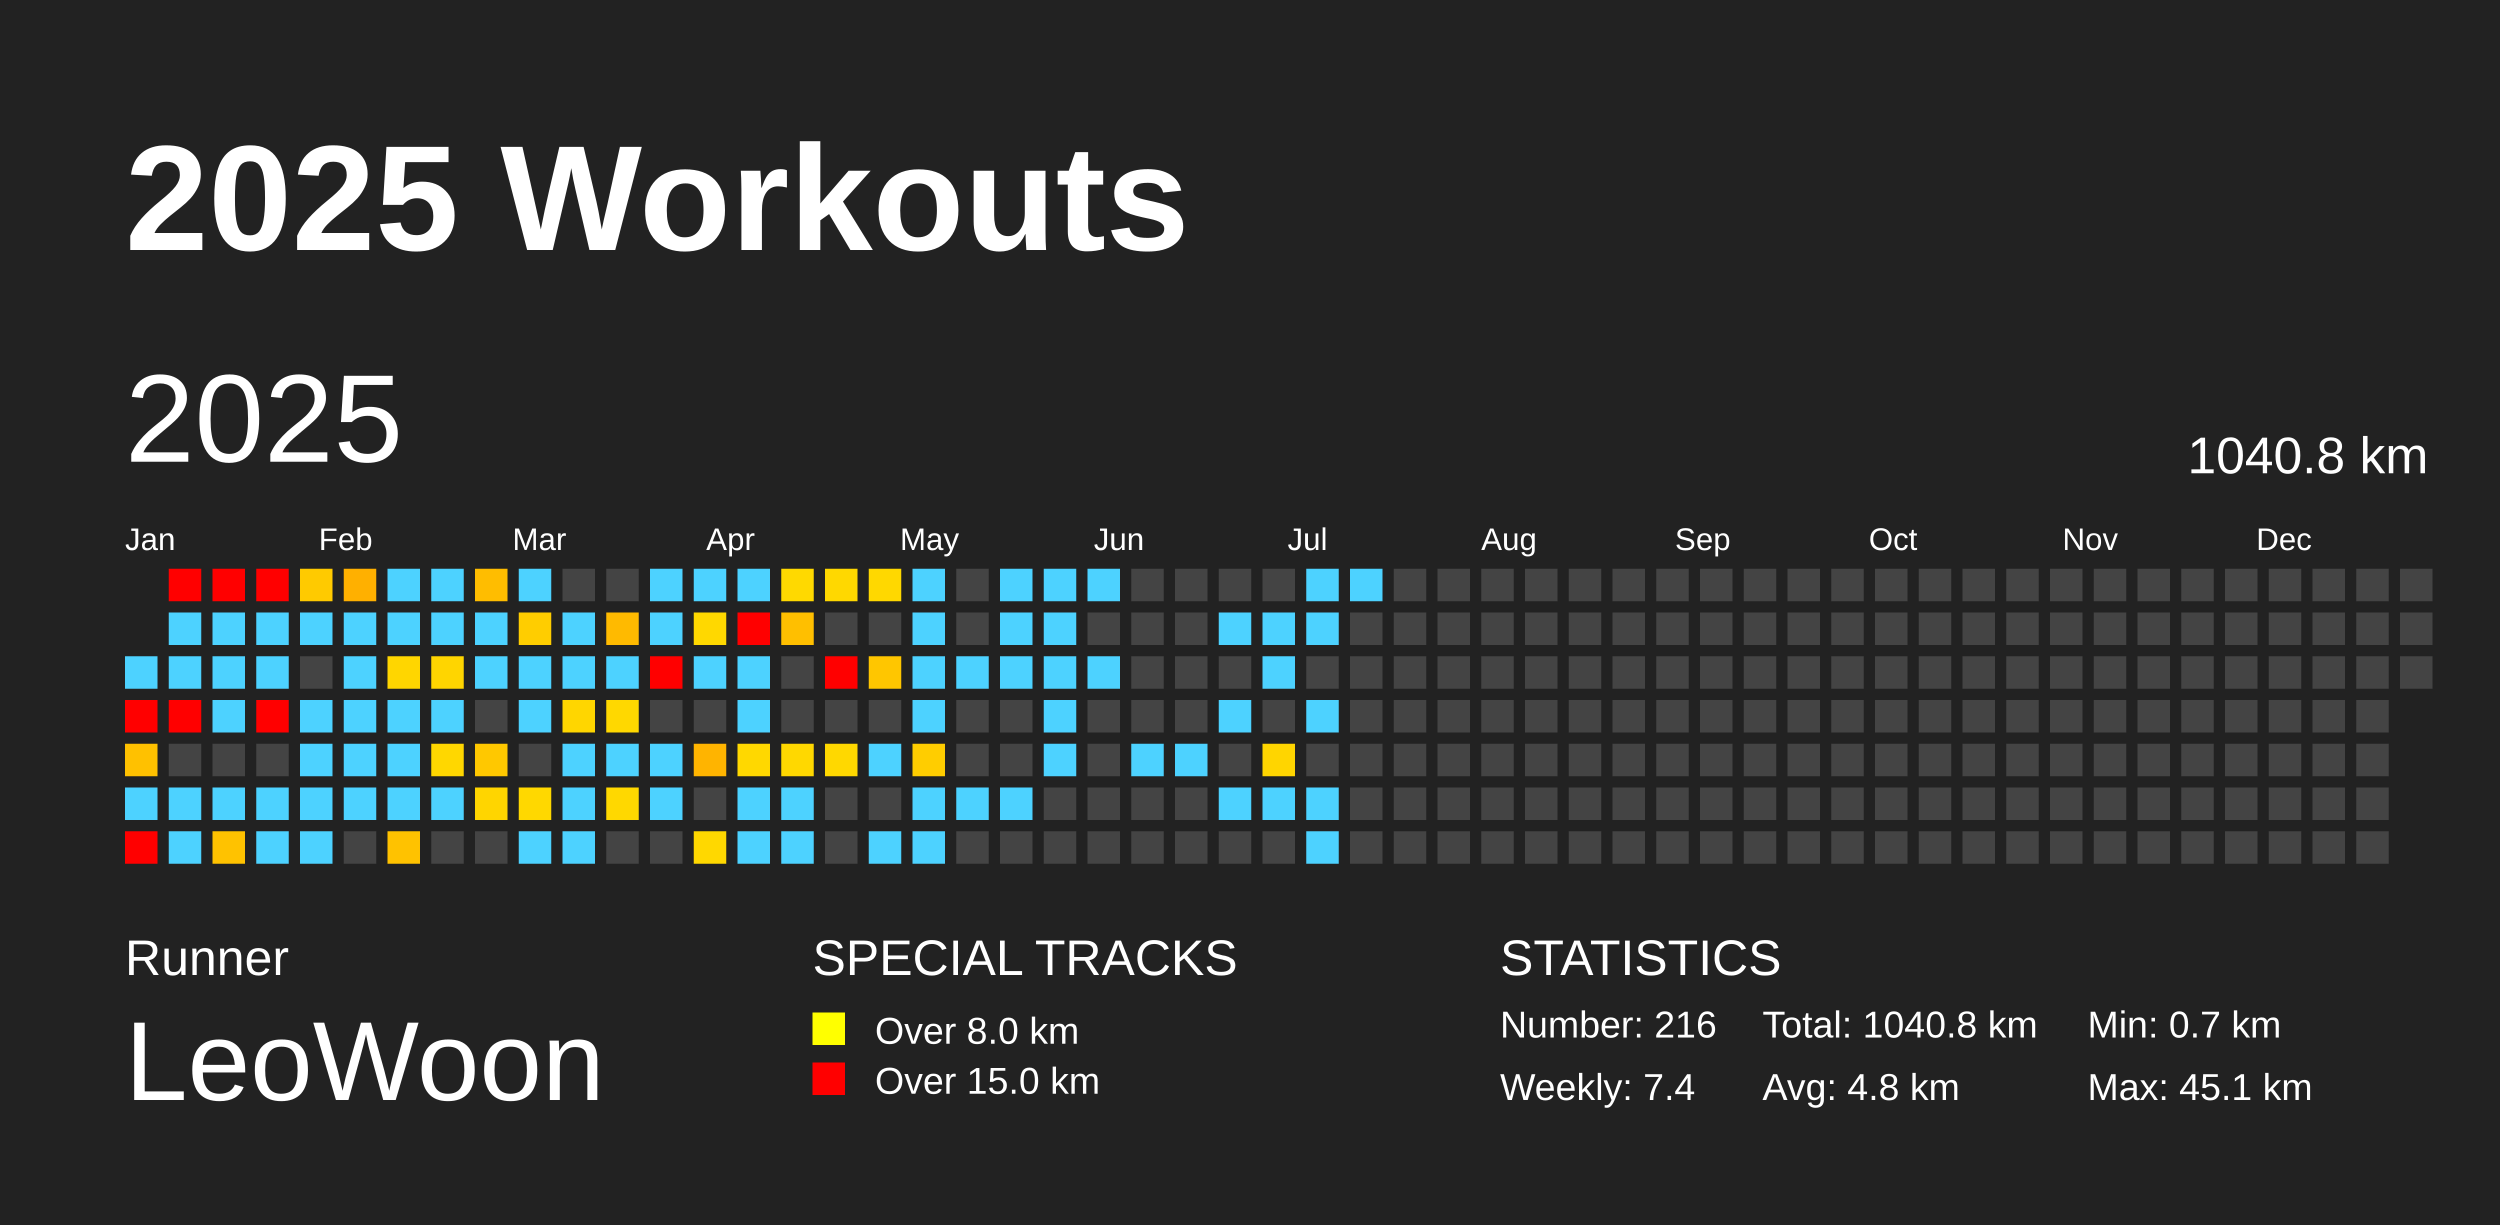
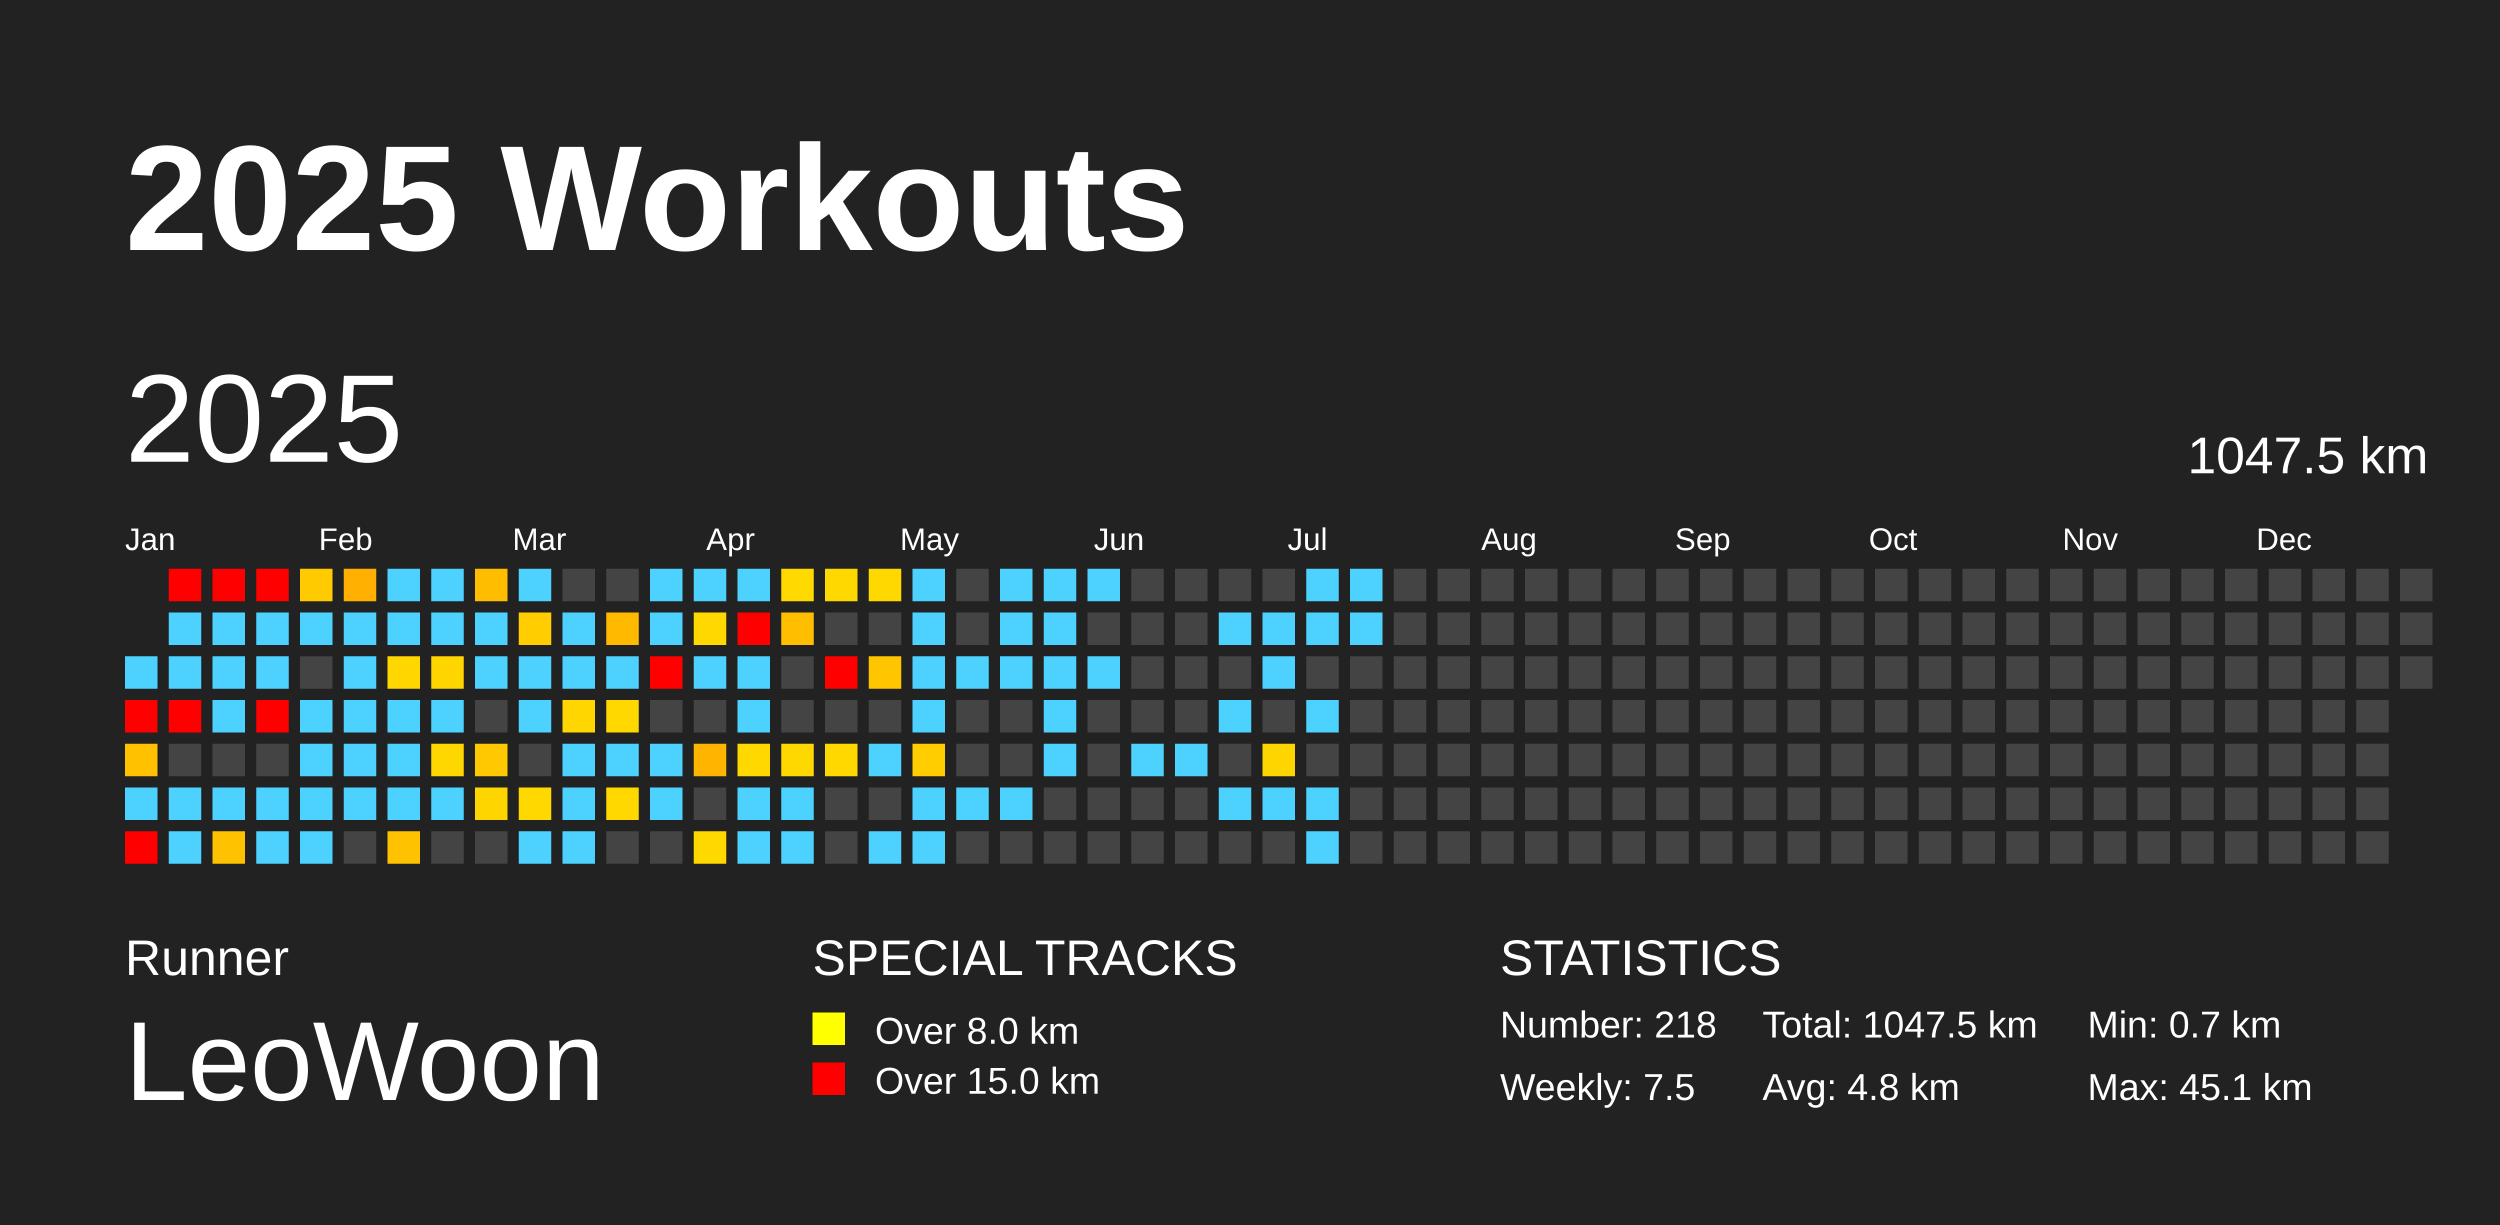
<svg xmlns="http://www.w3.org/2000/svg" baseProfile="full" height="98mm" version="1.1" viewBox="0,0,200,98" width="200mm">
  <defs />
  <rect fill="#222222" height="98" width="200" x="0" y="0" />
  <text fill="#FFFFFF" style="font-size:12px; font-family:Arial; font-weight:bold;" x="10" y="20">2025 Workouts</text>
  <text fill="#FFFFFF" style="font-size:4px; font-family:Arial" x="10" y="78">Runner</text>
  <text fill="#FFFFFF" style="font-size:9px; font-family:Arial" x="10" y="88">LeoWoon</text>
  <text fill="#FFFFFF" style="font-size:4px; font-family:Arial" x="65" y="78">SPECIAL TRACKS</text>
  <rect fill="yellow" height="2.6" width="2.6" x="65" y="81" />
  <text fill="#FFFFFF" style="font-size:3px; font-family:Arial" x="70" y="83.5">Over 8.0 km</text>
  <rect fill="red" height="2.6" width="2.6" x="65" y="85" />
  <text fill="#FFFFFF" style="font-size:3px; font-family:Arial" x="70" y="87.5">Over 15.0 km</text>
  <text fill="#FFFFFF" style="font-size:4px; font-family:Arial" x="120" y="78">STATISTICS</text>
-   <text fill="#FFFFFF" style="font-size:3px; font-family:Arial" x="120" y="83">Number: 216</text>
-   <text fill="#FFFFFF" style="font-size:3px; font-family:Arial" x="120" y="88">Weekly: 7.4</text>
-   <text fill="#FFFFFF" style="font-size:3px; font-family:Arial" x="141" y="83">Total: 1040.8 km</text>
+   <text fill="#FFFFFF" style="font-size:3px; font-family:Arial" x="120" y="83">Number: 218</text>
+   <text fill="#FFFFFF" style="font-size:3px; font-family:Arial" x="120" y="88">Weekly: 7.5</text>
+   <text fill="#FFFFFF" style="font-size:3px; font-family:Arial" x="141" y="83">Total: 1047.5 km</text>
  <text fill="#FFFFFF" style="font-size:3px; font-family:Arial" x="141" y="88">Avg: 4.8 km</text>
  <text fill="#FFFFFF" style="font-size:3px; font-family:Arial" x="167" y="83">Min: 0.7 km</text>
  <text fill="#FFFFFF" style="font-size:3px; font-family:Arial" x="167" y="88">Max: 45.1 km</text>
  <text dominant-baseline="hanging" fill="#FFFFFF" style="font-size:10.0px; font-family:Arial;" x="10" y="30">2025</text>
-   <text dominant-baseline="hanging" fill="#FFFFFF" style="font-size:4.125px; font-family:Arial;" x="175" y="35">1040.8 km</text>
+   <text dominant-baseline="hanging" fill="#FFFFFF" style="font-size:4.125px; font-family:Arial;" x="175" y="35">1047.5 km</text>
  <text fill="#FFFFFF" style="font-size:2.5px; font-family:Arial" x="10.0" y="44">Jan</text>
  <text fill="#FFFFFF" style="font-size:2.5px; font-family:Arial" x="25.5" y="44">Feb</text>
  <text fill="#FFFFFF" style="font-size:2.5px; font-family:Arial" x="41.0" y="44">Mar</text>
  <text fill="#FFFFFF" style="font-size:2.5px; font-family:Arial" x="56.5" y="44">Apr</text>
  <text fill="#FFFFFF" style="font-size:2.5px; font-family:Arial" x="72.0" y="44">May</text>
  <text fill="#FFFFFF" style="font-size:2.5px; font-family:Arial" x="87.5" y="44">Jun</text>
  <text fill="#FFFFFF" style="font-size:2.5px; font-family:Arial" x="103.0" y="44">Jul</text>
  <text fill="#FFFFFF" style="font-size:2.5px; font-family:Arial" x="118.5" y="44">Aug</text>
  <text fill="#FFFFFF" style="font-size:2.5px; font-family:Arial" x="134.0" y="44">Sep</text>
  <text fill="#FFFFFF" style="font-size:2.5px; font-family:Arial" x="149.5" y="44">Oct</text>
  <text fill="#FFFFFF" style="font-size:2.5px; font-family:Arial" x="165.0" y="44">Nov</text>
  <text fill="#FFFFFF" style="font-size:2.5px; font-family:Arial" x="180.5" y="44">Dec</text>
  <rect fill="#4dd2ff" height="2.6" width="2.6" x="10.0" y="52.5" />
  <rect fill="red" height="2.6" width="2.6" x="10.0" y="56.0" />
  <rect fill="#ffc100" height="2.6" width="2.6" x="10.0" y="59.5" />
  <rect fill="#4dd2ff" height="2.6" width="2.6" x="10.0" y="63.0" />
  <rect fill="red" height="2.6" width="2.6" x="10.0" y="66.5" />
  <rect fill="red" height="2.6" width="2.6" x="13.5" y="45.5" />
  <rect fill="#4dd2ff" height="2.6" width="2.6" x="13.5" y="49.0" />
  <rect fill="#4dd2ff" height="2.6" width="2.6" x="13.5" y="52.5" />
  <rect fill="red" height="2.6" width="2.6" x="13.5" y="56.0" />
  <rect fill="#444444" height="2.6" width="2.6" x="13.5" y="59.5" />
  <rect fill="#4dd2ff" height="2.6" width="2.6" x="13.5" y="63.0" />
  <rect fill="#4dd2ff" height="2.6" width="2.6" x="13.5" y="66.5" />
  <rect fill="red" height="2.6" width="2.6" x="17.0" y="45.5" />
  <rect fill="#4dd2ff" height="2.6" width="2.6" x="17.0" y="49.0" />
  <rect fill="#4dd2ff" height="2.6" width="2.6" x="17.0" y="52.5" />
  <rect fill="#4dd2ff" height="2.6" width="2.6" x="17.0" y="56.0" />
  <rect fill="#444444" height="2.6" width="2.6" x="17.0" y="59.5" />
  <rect fill="#4dd2ff" height="2.6" width="2.6" x="17.0" y="63.0" />
  <rect fill="#ffc200" height="2.6" width="2.6" x="17.0" y="66.5" />
  <rect fill="red" height="2.6" width="2.6" x="20.5" y="45.5" />
  <rect fill="#4dd2ff" height="2.6" width="2.6" x="20.5" y="49.0" />
  <rect fill="#4dd2ff" height="2.6" width="2.6" x="20.5" y="52.5" />
  <rect fill="red" height="2.6" width="2.6" x="20.5" y="56.0" />
  <rect fill="#444444" height="2.6" width="2.6" x="20.5" y="59.5" />
  <rect fill="#4dd2ff" height="2.6" width="2.6" x="20.5" y="63.0" />
  <rect fill="#4dd2ff" height="2.6" width="2.6" x="20.5" y="66.5" />
  <rect fill="#ffca00" height="2.6" width="2.6" x="24.0" y="45.5" />
  <rect fill="#4dd2ff" height="2.6" width="2.6" x="24.0" y="49.0" />
  <rect fill="#444444" height="2.6" width="2.6" x="24.0" y="52.5" />
  <rect fill="#4dd2ff" height="2.6" width="2.6" x="24.0" y="56.0" />
  <rect fill="#4dd2ff" height="2.6" width="2.6" x="24.0" y="59.5" />
  <rect fill="#4dd2ff" height="2.6" width="2.6" x="24.0" y="63.0" />
  <rect fill="#4dd2ff" height="2.6" width="2.6" x="24.0" y="66.5" />
  <rect fill="#ffb000" height="2.6" width="2.6" x="27.5" y="45.5" />
  <rect fill="#4dd2ff" height="2.6" width="2.6" x="27.5" y="49.0" />
  <rect fill="#4dd2ff" height="2.6" width="2.6" x="27.5" y="52.5" />
  <rect fill="#4dd2ff" height="2.6" width="2.6" x="27.5" y="56.0" />
  <rect fill="#4dd2ff" height="2.6" width="2.6" x="27.5" y="59.5" />
  <rect fill="#4dd2ff" height="2.6" width="2.6" x="27.5" y="63.0" />
  <rect fill="#444444" height="2.6" width="2.6" x="27.5" y="66.5" />
  <rect fill="#4dd2ff" height="2.6" width="2.6" x="31.0" y="45.5" />
  <rect fill="#4dd2ff" height="2.6" width="2.6" x="31.0" y="49.0" />
  <rect fill="#ffd600" height="2.6" width="2.6" x="31.0" y="52.5" />
  <rect fill="#4dd2ff" height="2.6" width="2.6" x="31.0" y="56.0" />
  <rect fill="#4dd2ff" height="2.6" width="2.6" x="31.0" y="59.5" />
  <rect fill="#4dd2ff" height="2.6" width="2.6" x="31.0" y="63.0" />
  <rect fill="#ffc200" height="2.6" width="2.6" x="31.0" y="66.5" />
  <rect fill="#4dd2ff" height="2.6" width="2.6" x="34.5" y="45.5" />
  <rect fill="#4dd2ff" height="2.6" width="2.6" x="34.5" y="49.0" />
  <rect fill="#ffd500" height="2.6" width="2.6" x="34.5" y="52.5" />
  <rect fill="#4dd2ff" height="2.6" width="2.6" x="34.5" y="56.0" />
  <rect fill="#ffd700" height="2.6" width="2.6" x="34.5" y="59.5" />
  <rect fill="#4dd2ff" height="2.6" width="2.6" x="34.5" y="63.0" />
  <rect fill="#444444" height="2.6" width="2.6" x="34.5" y="66.5" />
  <rect fill="#ffbd00" height="2.6" width="2.6" x="38.0" y="45.5" />
  <rect fill="#4dd2ff" height="2.6" width="2.6" x="38.0" y="49.0" />
  <rect fill="#4dd2ff" height="2.6" width="2.6" x="38.0" y="52.5" />
  <rect fill="#444444" height="2.6" width="2.6" x="38.0" y="56.0" />
  <rect fill="#ffc800" height="2.6" width="2.6" x="38.0" y="59.5" />
  <rect fill="#ffd500" height="2.6" width="2.6" x="38.0" y="63.0" />
  <rect fill="#444444" height="2.6" width="2.6" x="38.0" y="66.5" />
  <rect fill="#4dd2ff" height="2.6" width="2.6" x="41.5" y="45.5" />
  <rect fill="#ffcd00" height="2.6" width="2.6" x="41.5" y="49.0" />
  <rect fill="#4dd2ff" height="2.6" width="2.6" x="41.5" y="52.5" />
  <rect fill="#4dd2ff" height="2.6" width="2.6" x="41.5" y="56.0" />
  <rect fill="#444444" height="2.6" width="2.6" x="41.5" y="59.5" />
  <rect fill="#ffd800" height="2.6" width="2.6" x="41.5" y="63.0" />
  <rect fill="#4dd2ff" height="2.6" width="2.6" x="41.5" y="66.5" />
  <rect fill="#444444" height="2.6" width="2.6" x="45.0" y="45.5" />
  <rect fill="#4dd2ff" height="2.6" width="2.6" x="45.0" y="49.0" />
  <rect fill="#4dd2ff" height="2.6" width="2.6" x="45.0" y="52.5" />
  <rect fill="#ffd600" height="2.6" width="2.6" x="45.0" y="56.0" />
  <rect fill="#4dd2ff" height="2.6" width="2.6" x="45.0" y="59.5" />
  <rect fill="#4dd2ff" height="2.6" width="2.6" x="45.0" y="63.0" />
  <rect fill="#4dd2ff" height="2.6" width="2.6" x="45.0" y="66.5" />
  <rect fill="#444444" height="2.6" width="2.6" x="48.5" y="45.5" />
  <rect fill="#ffba00" height="2.6" width="2.6" x="48.5" y="49.0" />
  <rect fill="#4dd2ff" height="2.6" width="2.6" x="48.5" y="52.5" />
  <rect fill="#ffd800" height="2.6" width="2.6" x="48.5" y="56.0" />
  <rect fill="#4dd2ff" height="2.6" width="2.6" x="48.5" y="59.5" />
  <rect fill="#ffd800" height="2.6" width="2.6" x="48.5" y="63.0" />
  <rect fill="#444444" height="2.6" width="2.6" x="48.5" y="66.5" />
  <rect fill="#4dd2ff" height="2.6" width="2.6" x="52.0" y="45.5" />
  <rect fill="#4dd2ff" height="2.6" width="2.6" x="52.0" y="49.0" />
  <rect fill="red" height="2.6" width="2.6" x="52.0" y="52.5" />
  <rect fill="#444444" height="2.6" width="2.6" x="52.0" y="56.0" />
  <rect fill="#4dd2ff" height="2.6" width="2.6" x="52.0" y="59.5" />
  <rect fill="#4dd2ff" height="2.6" width="2.6" x="52.0" y="63.0" />
  <rect fill="#444444" height="2.6" width="2.6" x="52.0" y="66.5" />
  <rect fill="#4dd2ff" height="2.6" width="2.6" x="55.5" y="45.5" />
  <rect fill="#ffd800" height="2.6" width="2.6" x="55.5" y="49.0" />
  <rect fill="#4dd2ff" height="2.6" width="2.6" x="55.5" y="52.5" />
  <rect fill="#444444" height="2.6" width="2.6" x="55.5" y="56.0" />
  <rect fill="#ffb400" height="2.6" width="2.6" x="55.5" y="59.5" />
  <rect fill="#444444" height="2.6" width="2.6" x="55.5" y="63.0" />
  <rect fill="#ffd800" height="2.6" width="2.6" x="55.5" y="66.5" />
  <rect fill="#4dd2ff" height="2.6" width="2.6" x="59.0" y="45.5" />
  <rect fill="red" height="2.6" width="2.6" x="59.0" y="49.0" />
  <rect fill="#4dd2ff" height="2.6" width="2.6" x="59.0" y="52.5" />
  <rect fill="#4dd2ff" height="2.6" width="2.6" x="59.0" y="56.0" />
  <rect fill="#ffd800" height="2.6" width="2.6" x="59.0" y="59.5" />
  <rect fill="#4dd2ff" height="2.6" width="2.6" x="59.0" y="63.0" />
  <rect fill="#4dd2ff" height="2.6" width="2.6" x="59.0" y="66.5" />
  <rect fill="#ffd900" height="2.6" width="2.6" x="62.5" y="45.5" />
  <rect fill="#ffbf00" height="2.6" width="2.6" x="62.5" y="49.0" />
  <rect fill="#444444" height="2.6" width="2.6" x="62.5" y="52.5" />
  <rect fill="#444444" height="2.6" width="2.6" x="62.5" y="56.0" />
  <rect fill="#ffd800" height="2.6" width="2.6" x="62.5" y="59.5" />
  <rect fill="#4dd2ff" height="2.6" width="2.6" x="62.5" y="63.0" />
  <rect fill="#4dd2ff" height="2.6" width="2.6" x="62.5" y="66.5" />
  <rect fill="#ffd800" height="2.6" width="2.6" x="66.0" y="45.5" />
  <rect fill="#444444" height="2.6" width="2.6" x="66.0" y="49.0" />
  <rect fill="red" height="2.6" width="2.6" x="66.0" y="52.5" />
  <rect fill="#444444" height="2.6" width="2.6" x="66.0" y="56.0" />
  <rect fill="#ffd800" height="2.6" width="2.6" x="66.0" y="59.5" />
  <rect fill="#444444" height="2.6" width="2.6" x="66.0" y="63.0" />
  <rect fill="#444444" height="2.6" width="2.6" x="66.0" y="66.5" />
  <rect fill="#ffd800" height="2.6" width="2.6" x="69.5" y="45.5" />
  <rect fill="#444444" height="2.6" width="2.6" x="69.5" y="49.0" />
  <rect fill="#ffc600" height="2.6" width="2.6" x="69.5" y="52.5" />
  <rect fill="#444444" height="2.6" width="2.6" x="69.5" y="56.0" />
  <rect fill="#4dd2ff" height="2.6" width="2.6" x="69.5" y="59.5" />
  <rect fill="#444444" height="2.6" width="2.6" x="69.5" y="63.0" />
  <rect fill="#4dd2ff" height="2.6" width="2.6" x="69.5" y="66.5" />
  <rect fill="#4dd2ff" height="2.6" width="2.6" x="73.0" y="45.5" />
  <rect fill="#4dd2ff" height="2.6" width="2.6" x="73.0" y="49.0" />
  <rect fill="#4dd2ff" height="2.6" width="2.6" x="73.0" y="52.5" />
  <rect fill="#4dd2ff" height="2.6" width="2.6" x="73.0" y="56.0" />
  <rect fill="#ffcd00" height="2.6" width="2.6" x="73.0" y="59.5" />
  <rect fill="#4dd2ff" height="2.6" width="2.6" x="73.0" y="63.0" />
  <rect fill="#4dd2ff" height="2.6" width="2.6" x="73.0" y="66.5" />
  <rect fill="#444444" height="2.6" width="2.6" x="76.5" y="45.5" />
  <rect fill="#444444" height="2.6" width="2.6" x="76.5" y="49.0" />
  <rect fill="#4dd2ff" height="2.6" width="2.6" x="76.5" y="52.5" />
  <rect fill="#444444" height="2.6" width="2.6" x="76.5" y="56.0" />
  <rect fill="#444444" height="2.6" width="2.6" x="76.5" y="59.5" />
  <rect fill="#4dd2ff" height="2.6" width="2.6" x="76.5" y="63.0" />
  <rect fill="#444444" height="2.6" width="2.6" x="76.5" y="66.5" />
  <rect fill="#4dd2ff" height="2.6" width="2.6" x="80.0" y="45.5" />
  <rect fill="#4dd2ff" height="2.6" width="2.6" x="80.0" y="49.0" />
  <rect fill="#4dd2ff" height="2.6" width="2.6" x="80.0" y="52.5" />
  <rect fill="#444444" height="2.6" width="2.6" x="80.0" y="56.0" />
  <rect fill="#444444" height="2.6" width="2.6" x="80.0" y="59.5" />
  <rect fill="#4dd2ff" height="2.6" width="2.6" x="80.0" y="63.0" />
  <rect fill="#444444" height="2.6" width="2.6" x="80.0" y="66.5" />
  <rect fill="#4dd2ff" height="2.6" width="2.6" x="83.5" y="45.5" />
  <rect fill="#4dd2ff" height="2.6" width="2.6" x="83.5" y="49.0" />
  <rect fill="#4dd2ff" height="2.6" width="2.6" x="83.5" y="52.5" />
  <rect fill="#4dd2ff" height="2.6" width="2.6" x="83.5" y="56.0" />
  <rect fill="#4dd2ff" height="2.6" width="2.6" x="83.5" y="59.5" />
  <rect fill="#444444" height="2.6" width="2.6" x="83.5" y="63.0" />
  <rect fill="#444444" height="2.6" width="2.6" x="83.5" y="66.5" />
  <rect fill="#4dd2ff" height="2.6" width="2.6" x="87.0" y="45.5" />
  <rect fill="#444444" height="2.6" width="2.6" x="87.0" y="49.0" />
  <rect fill="#4dd2ff" height="2.6" width="2.6" x="87.0" y="52.5" />
  <rect fill="#444444" height="2.6" width="2.6" x="87.0" y="56.0" />
  <rect fill="#444444" height="2.6" width="2.6" x="87.0" y="59.5" />
  <rect fill="#444444" height="2.6" width="2.6" x="87.0" y="63.0" />
  <rect fill="#444444" height="2.6" width="2.6" x="87.0" y="66.5" />
  <rect fill="#444444" height="2.6" width="2.6" x="90.5" y="45.5" />
  <rect fill="#444444" height="2.6" width="2.6" x="90.5" y="49.0" />
  <rect fill="#444444" height="2.6" width="2.6" x="90.5" y="52.5" />
  <rect fill="#444444" height="2.6" width="2.6" x="90.5" y="56.0" />
  <rect fill="#4dd2ff" height="2.6" width="2.6" x="90.5" y="59.5" />
  <rect fill="#444444" height="2.6" width="2.6" x="90.5" y="63.0" />
  <rect fill="#444444" height="2.6" width="2.6" x="90.5" y="66.5" />
  <rect fill="#444444" height="2.6" width="2.6" x="94.0" y="45.5" />
  <rect fill="#444444" height="2.6" width="2.6" x="94.0" y="49.0" />
  <rect fill="#444444" height="2.6" width="2.6" x="94.0" y="52.5" />
  <rect fill="#444444" height="2.6" width="2.6" x="94.0" y="56.0" />
  <rect fill="#4dd2ff" height="2.6" width="2.6" x="94.0" y="59.5" />
  <rect fill="#444444" height="2.6" width="2.6" x="94.0" y="63.0" />
  <rect fill="#444444" height="2.6" width="2.6" x="94.0" y="66.5" />
  <rect fill="#444444" height="2.6" width="2.6" x="97.5" y="45.5" />
  <rect fill="#4dd2ff" height="2.6" width="2.6" x="97.5" y="49.0" />
  <rect fill="#444444" height="2.6" width="2.6" x="97.5" y="52.5" />
  <rect fill="#4dd2ff" height="2.6" width="2.6" x="97.5" y="56.0" />
  <rect fill="#444444" height="2.6" width="2.6" x="97.5" y="59.5" />
  <rect fill="#4dd2ff" height="2.6" width="2.6" x="97.5" y="63.0" />
  <rect fill="#444444" height="2.6" width="2.6" x="97.5" y="66.5" />
  <rect fill="#444444" height="2.6" width="2.6" x="101.0" y="45.5" />
  <rect fill="#4dd2ff" height="2.6" width="2.6" x="101.0" y="49.0" />
  <rect fill="#4dd2ff" height="2.6" width="2.6" x="101.0" y="52.5" />
  <rect fill="#444444" height="2.6" width="2.6" x="101.0" y="56.0" />
  <rect fill="#ffd500" height="2.6" width="2.6" x="101.0" y="59.5" />
  <rect fill="#4dd2ff" height="2.6" width="2.6" x="101.0" y="63.0" />
  <rect fill="#444444" height="2.6" width="2.6" x="101.0" y="66.5" />
  <rect fill="#4dd2ff" height="2.6" width="2.6" x="104.5" y="45.5" />
  <rect fill="#4dd2ff" height="2.6" width="2.6" x="104.5" y="49.0" />
  <rect fill="#444444" height="2.6" width="2.6" x="104.5" y="52.5" />
  <rect fill="#4dd2ff" height="2.6" width="2.6" x="104.5" y="56.0" />
  <rect fill="#444444" height="2.6" width="2.6" x="104.5" y="59.5" />
  <rect fill="#4dd2ff" height="2.6" width="2.6" x="104.5" y="63.0" />
  <rect fill="#4dd2ff" height="2.6" width="2.6" x="104.5" y="66.5" />
  <rect fill="#4dd2ff" height="2.6" width="2.6" x="108.0" y="45.5" />
-   <rect fill="#444444" height="2.6" width="2.6" x="108.0" y="49.0" />
+   <rect fill="#4dd2ff" height="2.6" width="2.6" x="108.0" y="49.0" />
  <rect fill="#444444" height="2.6" width="2.6" x="108.0" y="52.5" />
  <rect fill="#444444" height="2.6" width="2.6" x="108.0" y="56.0" />
  <rect fill="#444444" height="2.6" width="2.6" x="108.0" y="59.5" />
  <rect fill="#444444" height="2.6" width="2.6" x="108.0" y="63.0" />
  <rect fill="#444444" height="2.6" width="2.6" x="108.0" y="66.5" />
  <rect fill="#444444" height="2.6" width="2.6" x="111.5" y="45.5" />
  <rect fill="#444444" height="2.6" width="2.6" x="111.5" y="49.0" />
  <rect fill="#444444" height="2.6" width="2.6" x="111.5" y="52.5" />
  <rect fill="#444444" height="2.6" width="2.6" x="111.5" y="56.0" />
  <rect fill="#444444" height="2.6" width="2.6" x="111.5" y="59.5" />
  <rect fill="#444444" height="2.6" width="2.6" x="111.5" y="63.0" />
  <rect fill="#444444" height="2.6" width="2.6" x="111.5" y="66.5" />
  <rect fill="#444444" height="2.6" width="2.6" x="115.0" y="45.5" />
  <rect fill="#444444" height="2.6" width="2.6" x="115.0" y="49.0" />
  <rect fill="#444444" height="2.6" width="2.6" x="115.0" y="52.5" />
  <rect fill="#444444" height="2.6" width="2.6" x="115.0" y="56.0" />
  <rect fill="#444444" height="2.6" width="2.6" x="115.0" y="59.5" />
  <rect fill="#444444" height="2.6" width="2.6" x="115.0" y="63.0" />
  <rect fill="#444444" height="2.6" width="2.6" x="115.0" y="66.5" />
  <rect fill="#444444" height="2.6" width="2.6" x="118.5" y="45.5" />
  <rect fill="#444444" height="2.6" width="2.6" x="118.5" y="49.0" />
  <rect fill="#444444" height="2.6" width="2.6" x="118.5" y="52.5" />
  <rect fill="#444444" height="2.6" width="2.6" x="118.5" y="56.0" />
  <rect fill="#444444" height="2.6" width="2.6" x="118.5" y="59.5" />
  <rect fill="#444444" height="2.6" width="2.6" x="118.5" y="63.0" />
  <rect fill="#444444" height="2.6" width="2.6" x="118.5" y="66.5" />
  <rect fill="#444444" height="2.6" width="2.6" x="122.0" y="45.5" />
  <rect fill="#444444" height="2.6" width="2.6" x="122.0" y="49.0" />
  <rect fill="#444444" height="2.6" width="2.6" x="122.0" y="52.5" />
  <rect fill="#444444" height="2.6" width="2.6" x="122.0" y="56.0" />
  <rect fill="#444444" height="2.6" width="2.6" x="122.0" y="59.5" />
  <rect fill="#444444" height="2.6" width="2.6" x="122.0" y="63.0" />
  <rect fill="#444444" height="2.6" width="2.6" x="122.0" y="66.5" />
  <rect fill="#444444" height="2.6" width="2.6" x="125.5" y="45.5" />
  <rect fill="#444444" height="2.6" width="2.6" x="125.5" y="49.0" />
  <rect fill="#444444" height="2.6" width="2.6" x="125.5" y="52.5" />
  <rect fill="#444444" height="2.6" width="2.6" x="125.5" y="56.0" />
  <rect fill="#444444" height="2.6" width="2.6" x="125.5" y="59.5" />
  <rect fill="#444444" height="2.6" width="2.6" x="125.5" y="63.0" />
  <rect fill="#444444" height="2.6" width="2.6" x="125.5" y="66.5" />
  <rect fill="#444444" height="2.6" width="2.6" x="129.0" y="45.5" />
  <rect fill="#444444" height="2.6" width="2.6" x="129.0" y="49.0" />
  <rect fill="#444444" height="2.6" width="2.6" x="129.0" y="52.5" />
  <rect fill="#444444" height="2.6" width="2.6" x="129.0" y="56.0" />
  <rect fill="#444444" height="2.6" width="2.6" x="129.0" y="59.5" />
  <rect fill="#444444" height="2.6" width="2.6" x="129.0" y="63.0" />
  <rect fill="#444444" height="2.6" width="2.6" x="129.0" y="66.5" />
  <rect fill="#444444" height="2.6" width="2.6" x="132.5" y="45.5" />
  <rect fill="#444444" height="2.6" width="2.6" x="132.5" y="49.0" />
  <rect fill="#444444" height="2.6" width="2.6" x="132.5" y="52.5" />
  <rect fill="#444444" height="2.6" width="2.6" x="132.5" y="56.0" />
  <rect fill="#444444" height="2.6" width="2.6" x="132.5" y="59.5" />
  <rect fill="#444444" height="2.6" width="2.6" x="132.5" y="63.0" />
  <rect fill="#444444" height="2.6" width="2.6" x="132.5" y="66.5" />
  <rect fill="#444444" height="2.6" width="2.6" x="136.0" y="45.5" />
  <rect fill="#444444" height="2.6" width="2.6" x="136.0" y="49.0" />
  <rect fill="#444444" height="2.6" width="2.6" x="136.0" y="52.5" />
  <rect fill="#444444" height="2.6" width="2.6" x="136.0" y="56.0" />
  <rect fill="#444444" height="2.6" width="2.6" x="136.0" y="59.5" />
  <rect fill="#444444" height="2.6" width="2.6" x="136.0" y="63.0" />
  <rect fill="#444444" height="2.6" width="2.6" x="136.0" y="66.5" />
  <rect fill="#444444" height="2.6" width="2.6" x="139.5" y="45.5" />
  <rect fill="#444444" height="2.6" width="2.6" x="139.5" y="49.0" />
  <rect fill="#444444" height="2.6" width="2.6" x="139.5" y="52.5" />
  <rect fill="#444444" height="2.6" width="2.6" x="139.5" y="56.0" />
  <rect fill="#444444" height="2.6" width="2.6" x="139.5" y="59.5" />
  <rect fill="#444444" height="2.6" width="2.6" x="139.5" y="63.0" />
  <rect fill="#444444" height="2.6" width="2.6" x="139.5" y="66.5" />
  <rect fill="#444444" height="2.6" width="2.6" x="143.0" y="45.5" />
  <rect fill="#444444" height="2.6" width="2.6" x="143.0" y="49.0" />
  <rect fill="#444444" height="2.6" width="2.6" x="143.0" y="52.5" />
  <rect fill="#444444" height="2.6" width="2.6" x="143.0" y="56.0" />
  <rect fill="#444444" height="2.6" width="2.6" x="143.0" y="59.5" />
  <rect fill="#444444" height="2.6" width="2.6" x="143.0" y="63.0" />
  <rect fill="#444444" height="2.6" width="2.6" x="143.0" y="66.5" />
  <rect fill="#444444" height="2.6" width="2.6" x="146.5" y="45.5" />
  <rect fill="#444444" height="2.6" width="2.6" x="146.5" y="49.0" />
  <rect fill="#444444" height="2.6" width="2.6" x="146.5" y="52.5" />
  <rect fill="#444444" height="2.6" width="2.6" x="146.5" y="56.0" />
  <rect fill="#444444" height="2.6" width="2.6" x="146.5" y="59.5" />
  <rect fill="#444444" height="2.6" width="2.6" x="146.5" y="63.0" />
  <rect fill="#444444" height="2.6" width="2.6" x="146.5" y="66.5" />
  <rect fill="#444444" height="2.6" width="2.6" x="150.0" y="45.5" />
  <rect fill="#444444" height="2.6" width="2.6" x="150.0" y="49.0" />
  <rect fill="#444444" height="2.6" width="2.6" x="150.0" y="52.5" />
  <rect fill="#444444" height="2.6" width="2.6" x="150.0" y="56.0" />
  <rect fill="#444444" height="2.6" width="2.6" x="150.0" y="59.5" />
  <rect fill="#444444" height="2.6" width="2.6" x="150.0" y="63.0" />
  <rect fill="#444444" height="2.6" width="2.6" x="150.0" y="66.5" />
  <rect fill="#444444" height="2.6" width="2.6" x="153.5" y="45.5" />
  <rect fill="#444444" height="2.6" width="2.6" x="153.5" y="49.0" />
  <rect fill="#444444" height="2.6" width="2.6" x="153.5" y="52.5" />
  <rect fill="#444444" height="2.6" width="2.6" x="153.5" y="56.0" />
  <rect fill="#444444" height="2.6" width="2.6" x="153.5" y="59.5" />
  <rect fill="#444444" height="2.6" width="2.6" x="153.5" y="63.0" />
  <rect fill="#444444" height="2.6" width="2.6" x="153.5" y="66.5" />
  <rect fill="#444444" height="2.6" width="2.6" x="157.0" y="45.5" />
  <rect fill="#444444" height="2.6" width="2.6" x="157.0" y="49.0" />
  <rect fill="#444444" height="2.6" width="2.6" x="157.0" y="52.5" />
  <rect fill="#444444" height="2.6" width="2.6" x="157.0" y="56.0" />
  <rect fill="#444444" height="2.6" width="2.6" x="157.0" y="59.5" />
  <rect fill="#444444" height="2.6" width="2.6" x="157.0" y="63.0" />
  <rect fill="#444444" height="2.6" width="2.6" x="157.0" y="66.5" />
  <rect fill="#444444" height="2.6" width="2.6" x="160.5" y="45.5" />
  <rect fill="#444444" height="2.6" width="2.6" x="160.5" y="49.0" />
  <rect fill="#444444" height="2.6" width="2.6" x="160.5" y="52.5" />
  <rect fill="#444444" height="2.6" width="2.6" x="160.5" y="56.0" />
  <rect fill="#444444" height="2.6" width="2.6" x="160.5" y="59.5" />
  <rect fill="#444444" height="2.6" width="2.6" x="160.5" y="63.0" />
  <rect fill="#444444" height="2.6" width="2.6" x="160.5" y="66.5" />
  <rect fill="#444444" height="2.6" width="2.6" x="164.0" y="45.5" />
  <rect fill="#444444" height="2.6" width="2.6" x="164.0" y="49.0" />
  <rect fill="#444444" height="2.6" width="2.6" x="164.0" y="52.5" />
  <rect fill="#444444" height="2.6" width="2.6" x="164.0" y="56.0" />
  <rect fill="#444444" height="2.6" width="2.6" x="164.0" y="59.5" />
  <rect fill="#444444" height="2.6" width="2.6" x="164.0" y="63.0" />
  <rect fill="#444444" height="2.6" width="2.6" x="164.0" y="66.5" />
  <rect fill="#444444" height="2.6" width="2.6" x="167.5" y="45.5" />
  <rect fill="#444444" height="2.6" width="2.6" x="167.5" y="49.0" />
  <rect fill="#444444" height="2.6" width="2.6" x="167.5" y="52.5" />
  <rect fill="#444444" height="2.6" width="2.6" x="167.5" y="56.0" />
  <rect fill="#444444" height="2.6" width="2.6" x="167.5" y="59.5" />
  <rect fill="#444444" height="2.6" width="2.6" x="167.5" y="63.0" />
  <rect fill="#444444" height="2.6" width="2.6" x="167.5" y="66.5" />
  <rect fill="#444444" height="2.6" width="2.6" x="171.0" y="45.5" />
  <rect fill="#444444" height="2.6" width="2.6" x="171.0" y="49.0" />
  <rect fill="#444444" height="2.6" width="2.6" x="171.0" y="52.5" />
  <rect fill="#444444" height="2.6" width="2.6" x="171.0" y="56.0" />
  <rect fill="#444444" height="2.6" width="2.6" x="171.0" y="59.5" />
  <rect fill="#444444" height="2.6" width="2.6" x="171.0" y="63.0" />
  <rect fill="#444444" height="2.6" width="2.6" x="171.0" y="66.5" />
  <rect fill="#444444" height="2.6" width="2.6" x="174.5" y="45.5" />
  <rect fill="#444444" height="2.6" width="2.6" x="174.5" y="49.0" />
  <rect fill="#444444" height="2.6" width="2.6" x="174.5" y="52.5" />
  <rect fill="#444444" height="2.6" width="2.6" x="174.5" y="56.0" />
  <rect fill="#444444" height="2.6" width="2.6" x="174.5" y="59.5" />
  <rect fill="#444444" height="2.6" width="2.6" x="174.5" y="63.0" />
  <rect fill="#444444" height="2.6" width="2.6" x="174.5" y="66.5" />
  <rect fill="#444444" height="2.6" width="2.6" x="178.0" y="45.5" />
  <rect fill="#444444" height="2.6" width="2.6" x="178.0" y="49.0" />
  <rect fill="#444444" height="2.6" width="2.6" x="178.0" y="52.5" />
  <rect fill="#444444" height="2.6" width="2.6" x="178.0" y="56.0" />
  <rect fill="#444444" height="2.6" width="2.6" x="178.0" y="59.5" />
  <rect fill="#444444" height="2.6" width="2.6" x="178.0" y="63.0" />
  <rect fill="#444444" height="2.6" width="2.6" x="178.0" y="66.5" />
  <rect fill="#444444" height="2.6" width="2.6" x="181.5" y="45.5" />
  <rect fill="#444444" height="2.6" width="2.6" x="181.5" y="49.0" />
  <rect fill="#444444" height="2.6" width="2.6" x="181.5" y="52.5" />
  <rect fill="#444444" height="2.6" width="2.6" x="181.5" y="56.0" />
  <rect fill="#444444" height="2.6" width="2.6" x="181.5" y="59.5" />
  <rect fill="#444444" height="2.6" width="2.6" x="181.5" y="63.0" />
  <rect fill="#444444" height="2.6" width="2.6" x="181.5" y="66.5" />
  <rect fill="#444444" height="2.6" width="2.6" x="185.0" y="45.5" />
  <rect fill="#444444" height="2.6" width="2.6" x="185.0" y="49.0" />
  <rect fill="#444444" height="2.6" width="2.6" x="185.0" y="52.5" />
  <rect fill="#444444" height="2.6" width="2.6" x="185.0" y="56.0" />
  <rect fill="#444444" height="2.6" width="2.6" x="185.0" y="59.5" />
  <rect fill="#444444" height="2.6" width="2.6" x="185.0" y="63.0" />
  <rect fill="#444444" height="2.6" width="2.6" x="185.0" y="66.5" />
  <rect fill="#444444" height="2.6" width="2.6" x="188.5" y="45.5" />
  <rect fill="#444444" height="2.6" width="2.6" x="188.5" y="49.0" />
  <rect fill="#444444" height="2.6" width="2.6" x="188.5" y="52.5" />
  <rect fill="#444444" height="2.6" width="2.6" x="188.5" y="56.0" />
  <rect fill="#444444" height="2.6" width="2.6" x="188.5" y="59.5" />
  <rect fill="#444444" height="2.6" width="2.6" x="188.5" y="63.0" />
  <rect fill="#444444" height="2.6" width="2.6" x="188.5" y="66.5" />
  <rect fill="#444444" height="2.6" width="2.6" x="192.0" y="45.5" />
  <rect fill="#444444" height="2.6" width="2.6" x="192.0" y="49.0" />
  <rect fill="#444444" height="2.6" width="2.6" x="192.0" y="52.5" />
</svg>
